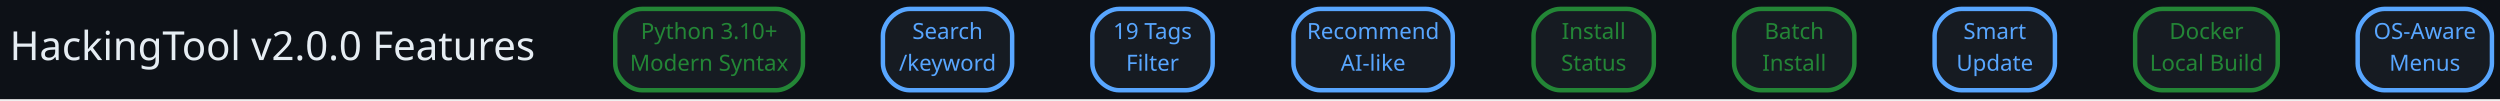
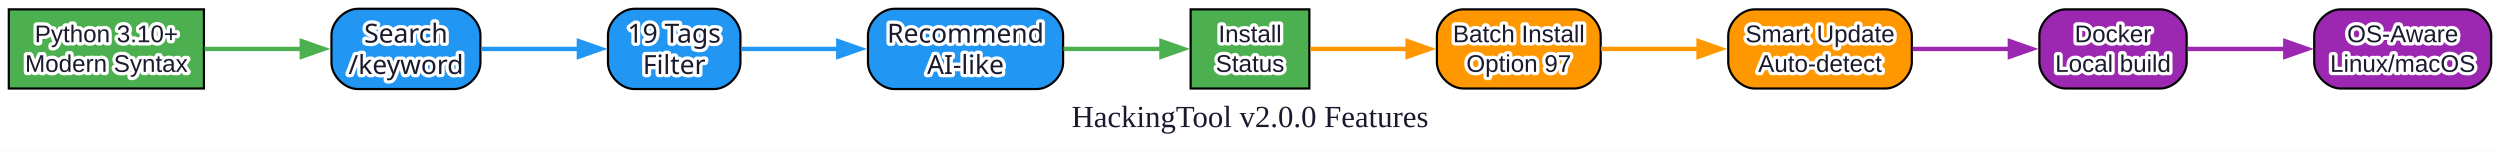
- <svg xmlns="http://www.w3.org/2000/svg" width="1122pt" height="45pt" viewBox="0.00 0.00 1122.00 45.00">
-   <g id="graph0" class="graph" transform="scale(1 1) rotate(0) translate(4 40.5)">
-     <polygon fill="#0d1117" stroke="none" points="-4,4 -4,-40.5 1118.38,-40.5 1118.38,4 -4,4" />
+ <svg xmlns="http://www.w3.org/2000/svg" width="1137pt" height="69pt" viewBox="0.00 0.00 1137.00 69.00">
+   <style>
+ 
+ text { paint-order: stroke; stroke: #ffffff; stroke-width: 3px; stroke-linejoin: round; fill: #1a1a2e; }
+ </style>
+   <g id="graph0" class="graph" transform="scale(1 1) rotate(0) translate(4 65)">
+     <polygon fill="white" stroke="none" points="-4,4 -4,-65 1133,-65 1133,4 -4,4" />
+     <text xml:space="preserve" text-anchor="middle" x="564.5" y="-7.2" font-family="Times New Roman,serif" font-size="14.00">HackingTool v2.0.0 Features</text>
    <g id="node1" class="node">
-       <text xml:space="preserve" text-anchor="middle" x="118.25" y="-13.53" font-family="Segoe UI" font-size="18.00" fill="#e6edf3">HackingTool v2.0.0 Features</text>
+       <polygon fill="#4caf50" stroke="black" points="88.75,-60.75 0,-60.75 0,-24.75 88.75,-24.75 88.75,-60.75" />
+       <text xml:space="preserve" text-anchor="middle" x="44.38" y="-45.8" font-family="Arial" font-size="11.00" fill="white">Python 3.10+</text>
+       <text xml:space="preserve" text-anchor="middle" x="44.38" y="-32.3" font-family="Arial" font-size="11.00" fill="white">Modern Syntax</text>
    </g>
    <g id="node2" class="node">
-       <path fill="#161b22" stroke="#238636" stroke-width="2" d="M344.38,-36.5C344.38,-36.5 284.12,-36.5 284.12,-36.5 278.12,-36.5 272.12,-30.5 272.12,-24.5 272.12,-24.5 272.12,-12 272.12,-12 272.12,-6 278.12,0 284.12,0 284.12,0 344.38,0 344.38,0 350.38,0 356.38,-6 356.38,-12 356.38,-12 356.38,-24.5 356.38,-24.5 356.38,-30.5 350.38,-36.5 344.38,-36.5" />
-       <text xml:space="preserve" text-anchor="middle" x="314.25" y="-23" font-family="Segoe UI" font-size="10.00" fill="#238636">Python 3.10+</text>
-       <text xml:space="preserve" text-anchor="middle" x="314.25" y="-8.75" font-family="Segoe UI" font-size="10.00" fill="#238636">Modern Syntax</text>
+       <path fill="#2196f3" stroke="black" d="M202.5,-61C202.5,-61 158.75,-61 158.75,-61 152.75,-61 146.75,-55 146.75,-49 146.75,-49 146.75,-36.5 146.75,-36.5 146.75,-30.5 152.75,-24.5 158.75,-24.5 158.75,-24.5 202.5,-24.5 202.5,-24.5 208.5,-24.5 214.5,-30.5 214.5,-36.5 214.5,-36.5 214.5,-49 214.5,-49 214.5,-55 208.5,-61 202.5,-61" />
+       <text xml:space="preserve" text-anchor="middle" x="180.62" y="-45.6" font-family="Arial Bold" font-size="12.00" fill="white">Search</text>
+       <text xml:space="preserve" text-anchor="middle" x="180.62" y="-31.35" font-family="Arial Bold" font-size="12.00" fill="white">/keyword</text>
+     </g>
+     <g id="edge1" class="edge">
+       <path fill="none" stroke="#4caf50" stroke-width="2" d="M88.99,-42.75C88.99,-42.75 133.26,-42.75 133.26,-42.75" />
+       <polygon fill="#4caf50" stroke="#4caf50" stroke-width="2" points="133.26,-46.25 143.26,-42.75 133.26,-39.25 133.26,-46.25" />
    </g>
    <g id="node3" class="node">
-       <path fill="#161b22" stroke="#58a6ff" stroke-width="2" d="M438.25,-36.5C438.25,-36.5 404.25,-36.5 404.25,-36.5 398.25,-36.5 392.25,-30.5 392.25,-24.5 392.25,-24.5 392.25,-12 392.25,-12 392.25,-6 398.25,0 404.25,0 404.25,0 438.25,0 438.25,0 444.25,0 450.25,-6 450.25,-12 450.25,-12 450.25,-24.5 450.25,-24.5 450.25,-30.5 444.25,-36.5 438.25,-36.5" />
-       <text xml:space="preserve" text-anchor="middle" x="421.25" y="-23" font-family="Segoe UI" font-size="10.00" fill="#58a6ff">Search</text>
-       <text xml:space="preserve" text-anchor="middle" x="421.25" y="-8.75" font-family="Segoe UI" font-size="10.00" fill="#58a6ff">/keyword</text>
+       <path fill="#2196f3" stroke="black" d="M320.75,-61C320.75,-61 284.5,-61 284.5,-61 278.5,-61 272.5,-55 272.5,-49 272.5,-49 272.5,-36.5 272.5,-36.5 272.5,-30.5 278.5,-24.5 284.5,-24.5 284.5,-24.5 320.75,-24.5 320.75,-24.5 326.75,-24.5 332.75,-30.5 332.75,-36.5 332.75,-36.5 332.75,-49 332.75,-49 332.75,-55 326.75,-61 320.75,-61" />
+       <text xml:space="preserve" text-anchor="middle" x="302.62" y="-45.6" font-family="Arial Bold" font-size="12.00" fill="white">19 Tags</text>
+       <text xml:space="preserve" text-anchor="middle" x="302.62" y="-31.35" font-family="Arial Bold" font-size="12.00" fill="white">Filter</text>
+     </g>
+     <g id="edge2" class="edge">
+       <path fill="none" stroke="#2196f3" stroke-width="2" d="M214.93,-42.75C214.93,-42.75 259.28,-42.75 259.28,-42.75" />
+       <polygon fill="#2196f3" stroke="#2196f3" stroke-width="2" points="259.28,-46.25 269.28,-42.75 259.28,-39.25 259.28,-46.25" />
    </g>
    <g id="node4" class="node">
-       <path fill="#161b22" stroke="#58a6ff" stroke-width="2" d="M528.25,-36.5C528.25,-36.5 498.25,-36.5 498.25,-36.5 492.25,-36.5 486.25,-30.5 486.25,-24.5 486.25,-24.5 486.25,-12 486.25,-12 486.25,-6 492.25,0 498.25,0 498.25,0 528.25,0 528.25,0 534.25,0 540.25,-6 540.25,-12 540.25,-12 540.25,-24.5 540.25,-24.5 540.25,-30.5 534.25,-36.5 528.25,-36.5" />
-       <text xml:space="preserve" text-anchor="middle" x="513.25" y="-23" font-family="Segoe UI" font-size="10.00" fill="#58a6ff">19 Tags</text>
-       <text xml:space="preserve" text-anchor="middle" x="513.25" y="-8.75" font-family="Segoe UI" font-size="10.00" fill="#58a6ff">Filter</text>
+       <path fill="#2196f3" stroke="black" d="M467.5,-61C467.5,-61 402.75,-61 402.75,-61 396.75,-61 390.75,-55 390.75,-49 390.75,-49 390.75,-36.5 390.75,-36.5 390.75,-30.5 396.75,-24.5 402.75,-24.5 402.75,-24.5 467.5,-24.5 467.5,-24.5 473.5,-24.5 479.5,-30.5 479.5,-36.5 479.5,-36.5 479.5,-49 479.5,-49 479.5,-55 473.5,-61 467.5,-61" />
+       <text xml:space="preserve" text-anchor="middle" x="435.12" y="-45.6" font-family="Arial Bold" font-size="12.00" fill="white">Recommend</text>
+       <text xml:space="preserve" text-anchor="middle" x="435.12" y="-31.35" font-family="Arial Bold" font-size="12.00" fill="white">AI-like</text>
+     </g>
+     <g id="edge3" class="edge">
+       <path fill="none" stroke="#2196f3" stroke-width="2" d="M333.02,-42.75C333.02,-42.75 377.26,-42.75 377.26,-42.75" />
+       <polygon fill="#2196f3" stroke="#2196f3" stroke-width="2" points="377.26,-46.25 387.26,-42.75 377.26,-39.25 377.26,-46.25" />
    </g>
    <g id="node5" class="node">
-       <path fill="#161b22" stroke="#58a6ff" stroke-width="2" d="M636,-36.5C636,-36.5 588.5,-36.5 588.5,-36.5 582.5,-36.5 576.5,-30.5 576.5,-24.5 576.5,-24.5 576.5,-12 576.5,-12 576.5,-6 582.5,0 588.5,0 588.5,0 636,0 636,0 642,0 648,-6 648,-12 648,-12 648,-24.5 648,-24.5 648,-30.5 642,-36.5 636,-36.5" />
-       <text xml:space="preserve" text-anchor="middle" x="612.25" y="-23" font-family="Segoe UI" font-size="10.00" fill="#58a6ff">Recommend</text>
-       <text xml:space="preserve" text-anchor="middle" x="612.25" y="-8.75" font-family="Segoe UI" font-size="10.00" fill="#58a6ff">AI-like</text>
+       <polygon fill="#4caf50" stroke="black" points="591.5,-60.75 537.5,-60.75 537.5,-24.75 591.5,-24.75 591.5,-60.75" />
+       <text xml:space="preserve" text-anchor="middle" x="564.5" y="-45.8" font-family="Arial" font-size="11.00" fill="white">Install</text>
+       <text xml:space="preserve" text-anchor="middle" x="564.5" y="-32.3" font-family="Arial" font-size="11.00" fill="white">Status</text>
+     </g>
+     <g id="edge4" class="edge">
+       <path fill="none" stroke="#4caf50" stroke-width="2" d="M479.65,-42.75C479.65,-42.75 524.24,-42.75 524.24,-42.75" />
+       <polygon fill="#4caf50" stroke="#4caf50" stroke-width="2" points="524.24,-46.25 534.24,-42.75 524.24,-39.25 524.24,-46.25" />
    </g>
    <g id="node6" class="node">
-       <path fill="#161b22" stroke="#238636" stroke-width="2" d="M726.25,-36.5C726.25,-36.5 696.25,-36.5 696.25,-36.5 690.25,-36.5 684.25,-30.5 684.25,-24.5 684.25,-24.5 684.25,-12 684.25,-12 684.25,-6 690.25,0 696.25,0 696.25,0 726.25,0 726.25,0 732.25,0 738.25,-6 738.25,-12 738.25,-12 738.25,-24.5 738.25,-24.5 738.25,-30.5 732.25,-36.5 726.25,-36.5" />
-       <text xml:space="preserve" text-anchor="middle" x="711.25" y="-23" font-family="Segoe UI" font-size="10.00" fill="#238636">Install</text>
-       <text xml:space="preserve" text-anchor="middle" x="711.25" y="-8.75" font-family="Segoe UI" font-size="10.00" fill="#238636">Status</text>
+       <path fill="#ff9800" stroke="black" d="M712,-60.75C712,-60.75 661.5,-60.75 661.5,-60.75 655.5,-60.75 649.5,-54.75 649.5,-48.75 649.5,-48.75 649.5,-36.75 649.5,-36.75 649.5,-30.75 655.5,-24.75 661.5,-24.75 661.5,-24.75 712,-24.75 712,-24.75 718,-24.75 724,-30.75 724,-36.75 724,-36.75 724,-48.75 724,-48.75 724,-54.75 718,-60.75 712,-60.75" />
+       <text xml:space="preserve" text-anchor="middle" x="686.75" y="-45.8" font-family="Arial" font-size="11.00" fill="white">Batch Install</text>
+       <text xml:space="preserve" text-anchor="middle" x="686.75" y="-32.3" font-family="Arial" font-size="11.00" fill="white">Option 97</text>
+     </g>
+     <g id="edge5" class="edge">
+       <path fill="none" stroke="#ff9800" stroke-width="2" d="M591.94,-42.75C591.94,-42.75 636.18,-42.75 636.18,-42.75" />
+       <polygon fill="#ff9800" stroke="#ff9800" stroke-width="2" points="636.18,-46.25 646.18,-42.75 636.18,-39.25 636.18,-46.25" />
    </g>
    <g id="node7" class="node">
-       <path fill="#161b22" stroke="#238636" stroke-width="2" d="M816.25,-36.5C816.25,-36.5 786.25,-36.5 786.25,-36.5 780.25,-36.5 774.25,-30.5 774.25,-24.5 774.25,-24.5 774.25,-12 774.25,-12 774.25,-6 780.25,0 786.25,0 786.25,0 816.25,0 816.25,0 822.25,0 828.25,-6 828.25,-12 828.25,-12 828.25,-24.5 828.25,-24.5 828.25,-30.5 822.25,-36.5 816.25,-36.5" />
-       <text xml:space="preserve" text-anchor="middle" x="801.25" y="-23" font-family="Segoe UI" font-size="10.00" fill="#238636">Batch</text>
-       <text xml:space="preserve" text-anchor="middle" x="801.25" y="-8.75" font-family="Segoe UI" font-size="10.00" fill="#238636">Install</text>
+       <path fill="#ff9800" stroke="black" d="M853.5,-60.75C853.5,-60.75 794,-60.75 794,-60.75 788,-60.75 782,-54.75 782,-48.75 782,-48.75 782,-36.75 782,-36.75 782,-30.75 788,-24.75 794,-24.75 794,-24.75 853.5,-24.75 853.5,-24.75 859.5,-24.75 865.5,-30.75 865.5,-36.75 865.5,-36.75 865.5,-48.75 865.5,-48.75 865.5,-54.75 859.5,-60.75 853.5,-60.75" />
+       <text xml:space="preserve" text-anchor="middle" x="823.75" y="-45.8" font-family="Arial" font-size="11.00" fill="white">Smart Update</text>
+       <text xml:space="preserve" text-anchor="middle" x="823.75" y="-32.3" font-family="Arial" font-size="11.00" fill="white">Auto-detect</text>
+     </g>
+     <g id="edge6" class="edge">
+       <path fill="none" stroke="#ff9800" stroke-width="2" d="M724.19,-42.75C724.19,-42.75 768.5,-42.75 768.5,-42.75" />
+       <polygon fill="#ff9800" stroke="#ff9800" stroke-width="2" points="768.5,-46.25 778.5,-42.75 768.5,-39.25 768.5,-46.25" />
    </g>
    <g id="node8" class="node">
-       <path fill="#161b22" stroke="#58a6ff" stroke-width="2" d="M906.25,-36.5C906.25,-36.5 876.25,-36.5 876.25,-36.5 870.25,-36.5 864.25,-30.5 864.25,-24.5 864.25,-24.5 864.25,-12 864.25,-12 864.25,-6 870.25,0 876.25,0 876.25,0 906.25,0 906.25,0 912.25,0 918.25,-6 918.25,-12 918.25,-12 918.25,-24.5 918.25,-24.5 918.25,-30.5 912.25,-36.5 906.25,-36.5" />
-       <text xml:space="preserve" text-anchor="middle" x="891.25" y="-23" font-family="Segoe UI" font-size="10.00" fill="#58a6ff">Smart</text>
-       <text xml:space="preserve" text-anchor="middle" x="891.25" y="-8.75" font-family="Segoe UI" font-size="10.00" fill="#58a6ff">Update</text>
+       <path fill="#9c27b0" stroke="black" d="M978.5,-60.75C978.5,-60.75 935.5,-60.75 935.5,-60.75 929.5,-60.75 923.5,-54.75 923.5,-48.75 923.5,-48.75 923.5,-36.75 923.5,-36.75 923.5,-30.75 929.5,-24.75 935.5,-24.75 935.5,-24.75 978.5,-24.75 978.5,-24.75 984.5,-24.75 990.5,-30.75 990.5,-36.75 990.5,-36.75 990.5,-48.75 990.5,-48.75 990.5,-54.75 984.5,-60.75 978.5,-60.75" />
+       <text xml:space="preserve" text-anchor="middle" x="957" y="-45.8" font-family="Arial" font-size="11.00" fill="white">Docker</text>
+       <text xml:space="preserve" text-anchor="middle" x="957" y="-32.3" font-family="Arial" font-size="11.00" fill="white">Local build</text>
+     </g>
+     <g id="edge7" class="edge">
+       <path fill="none" stroke="#9c27b0" stroke-width="2" d="M865.91,-42.75C865.91,-42.75 910.09,-42.75 910.09,-42.75" />
+       <polygon fill="#9c27b0" stroke="#9c27b0" stroke-width="2" points="910.09,-46.25 920.09,-42.75 910.09,-39.25 910.09,-46.25" />
    </g>
    <g id="node9" class="node">
-       <path fill="#161b22" stroke="#238636" stroke-width="2" d="M1006.25,-36.5C1006.25,-36.5 966.25,-36.5 966.25,-36.5 960.25,-36.5 954.25,-30.5 954.25,-24.5 954.25,-24.5 954.25,-12 954.25,-12 954.25,-6 960.25,0 966.25,0 966.25,0 1006.25,0 1006.25,0 1012.25,0 1018.25,-6 1018.25,-12 1018.25,-12 1018.25,-24.5 1018.25,-24.5 1018.25,-30.5 1012.25,-36.5 1006.25,-36.5" />
-       <text xml:space="preserve" text-anchor="middle" x="986.25" y="-23" font-family="Segoe UI" font-size="10.00" fill="#238636">Docker</text>
-       <text xml:space="preserve" text-anchor="middle" x="986.25" y="-8.75" font-family="Segoe UI" font-size="10.00" fill="#238636">Local Build</text>
+       <path fill="#9c27b0" stroke="black" d="M1117,-60.75C1117,-60.75 1060.5,-60.75 1060.5,-60.75 1054.5,-60.75 1048.5,-54.75 1048.5,-48.75 1048.5,-48.75 1048.5,-36.75 1048.5,-36.75 1048.5,-30.75 1054.5,-24.75 1060.5,-24.75 1060.5,-24.75 1117,-24.75 1117,-24.75 1123,-24.75 1129,-30.75 1129,-36.75 1129,-36.75 1129,-48.75 1129,-48.75 1129,-54.75 1123,-60.75 1117,-60.75" />
+       <text xml:space="preserve" text-anchor="middle" x="1088.75" y="-45.8" font-family="Arial" font-size="11.00" fill="white">OS-Aware</text>
+       <text xml:space="preserve" text-anchor="middle" x="1088.75" y="-32.3" font-family="Arial" font-size="11.00" fill="white">Linux/macOS</text>
    </g>
-     <g id="node10" class="node">
-       <path fill="#161b22" stroke="#58a6ff" stroke-width="2" d="M1102.38,-36.5C1102.38,-36.5 1066.12,-36.5 1066.12,-36.5 1060.12,-36.5 1054.12,-30.5 1054.12,-24.5 1054.12,-24.5 1054.12,-12 1054.12,-12 1054.12,-6 1060.12,0 1066.12,0 1066.12,0 1102.38,0 1102.38,0 1108.38,0 1114.38,-6 1114.38,-12 1114.38,-12 1114.38,-24.5 1114.38,-24.5 1114.38,-30.5 1108.38,-36.5 1102.38,-36.5" />
-       <text xml:space="preserve" text-anchor="middle" x="1084.25" y="-23" font-family="Segoe UI" font-size="10.00" fill="#58a6ff">OS-Aware</text>
-       <text xml:space="preserve" text-anchor="middle" x="1084.25" y="-8.75" font-family="Segoe UI" font-size="10.00" fill="#58a6ff">Menus</text>
+     <g id="edge8" class="edge">
+       <path fill="none" stroke="#9c27b0" stroke-width="2" d="M990.93,-42.75C990.93,-42.75 1035.35,-42.75 1035.35,-42.75" />
+       <polygon fill="#9c27b0" stroke="#9c27b0" stroke-width="2" points="1035.35,-46.25 1045.35,-42.75 1035.35,-39.25 1035.35,-46.25" />
    </g>
  </g>
</svg>
